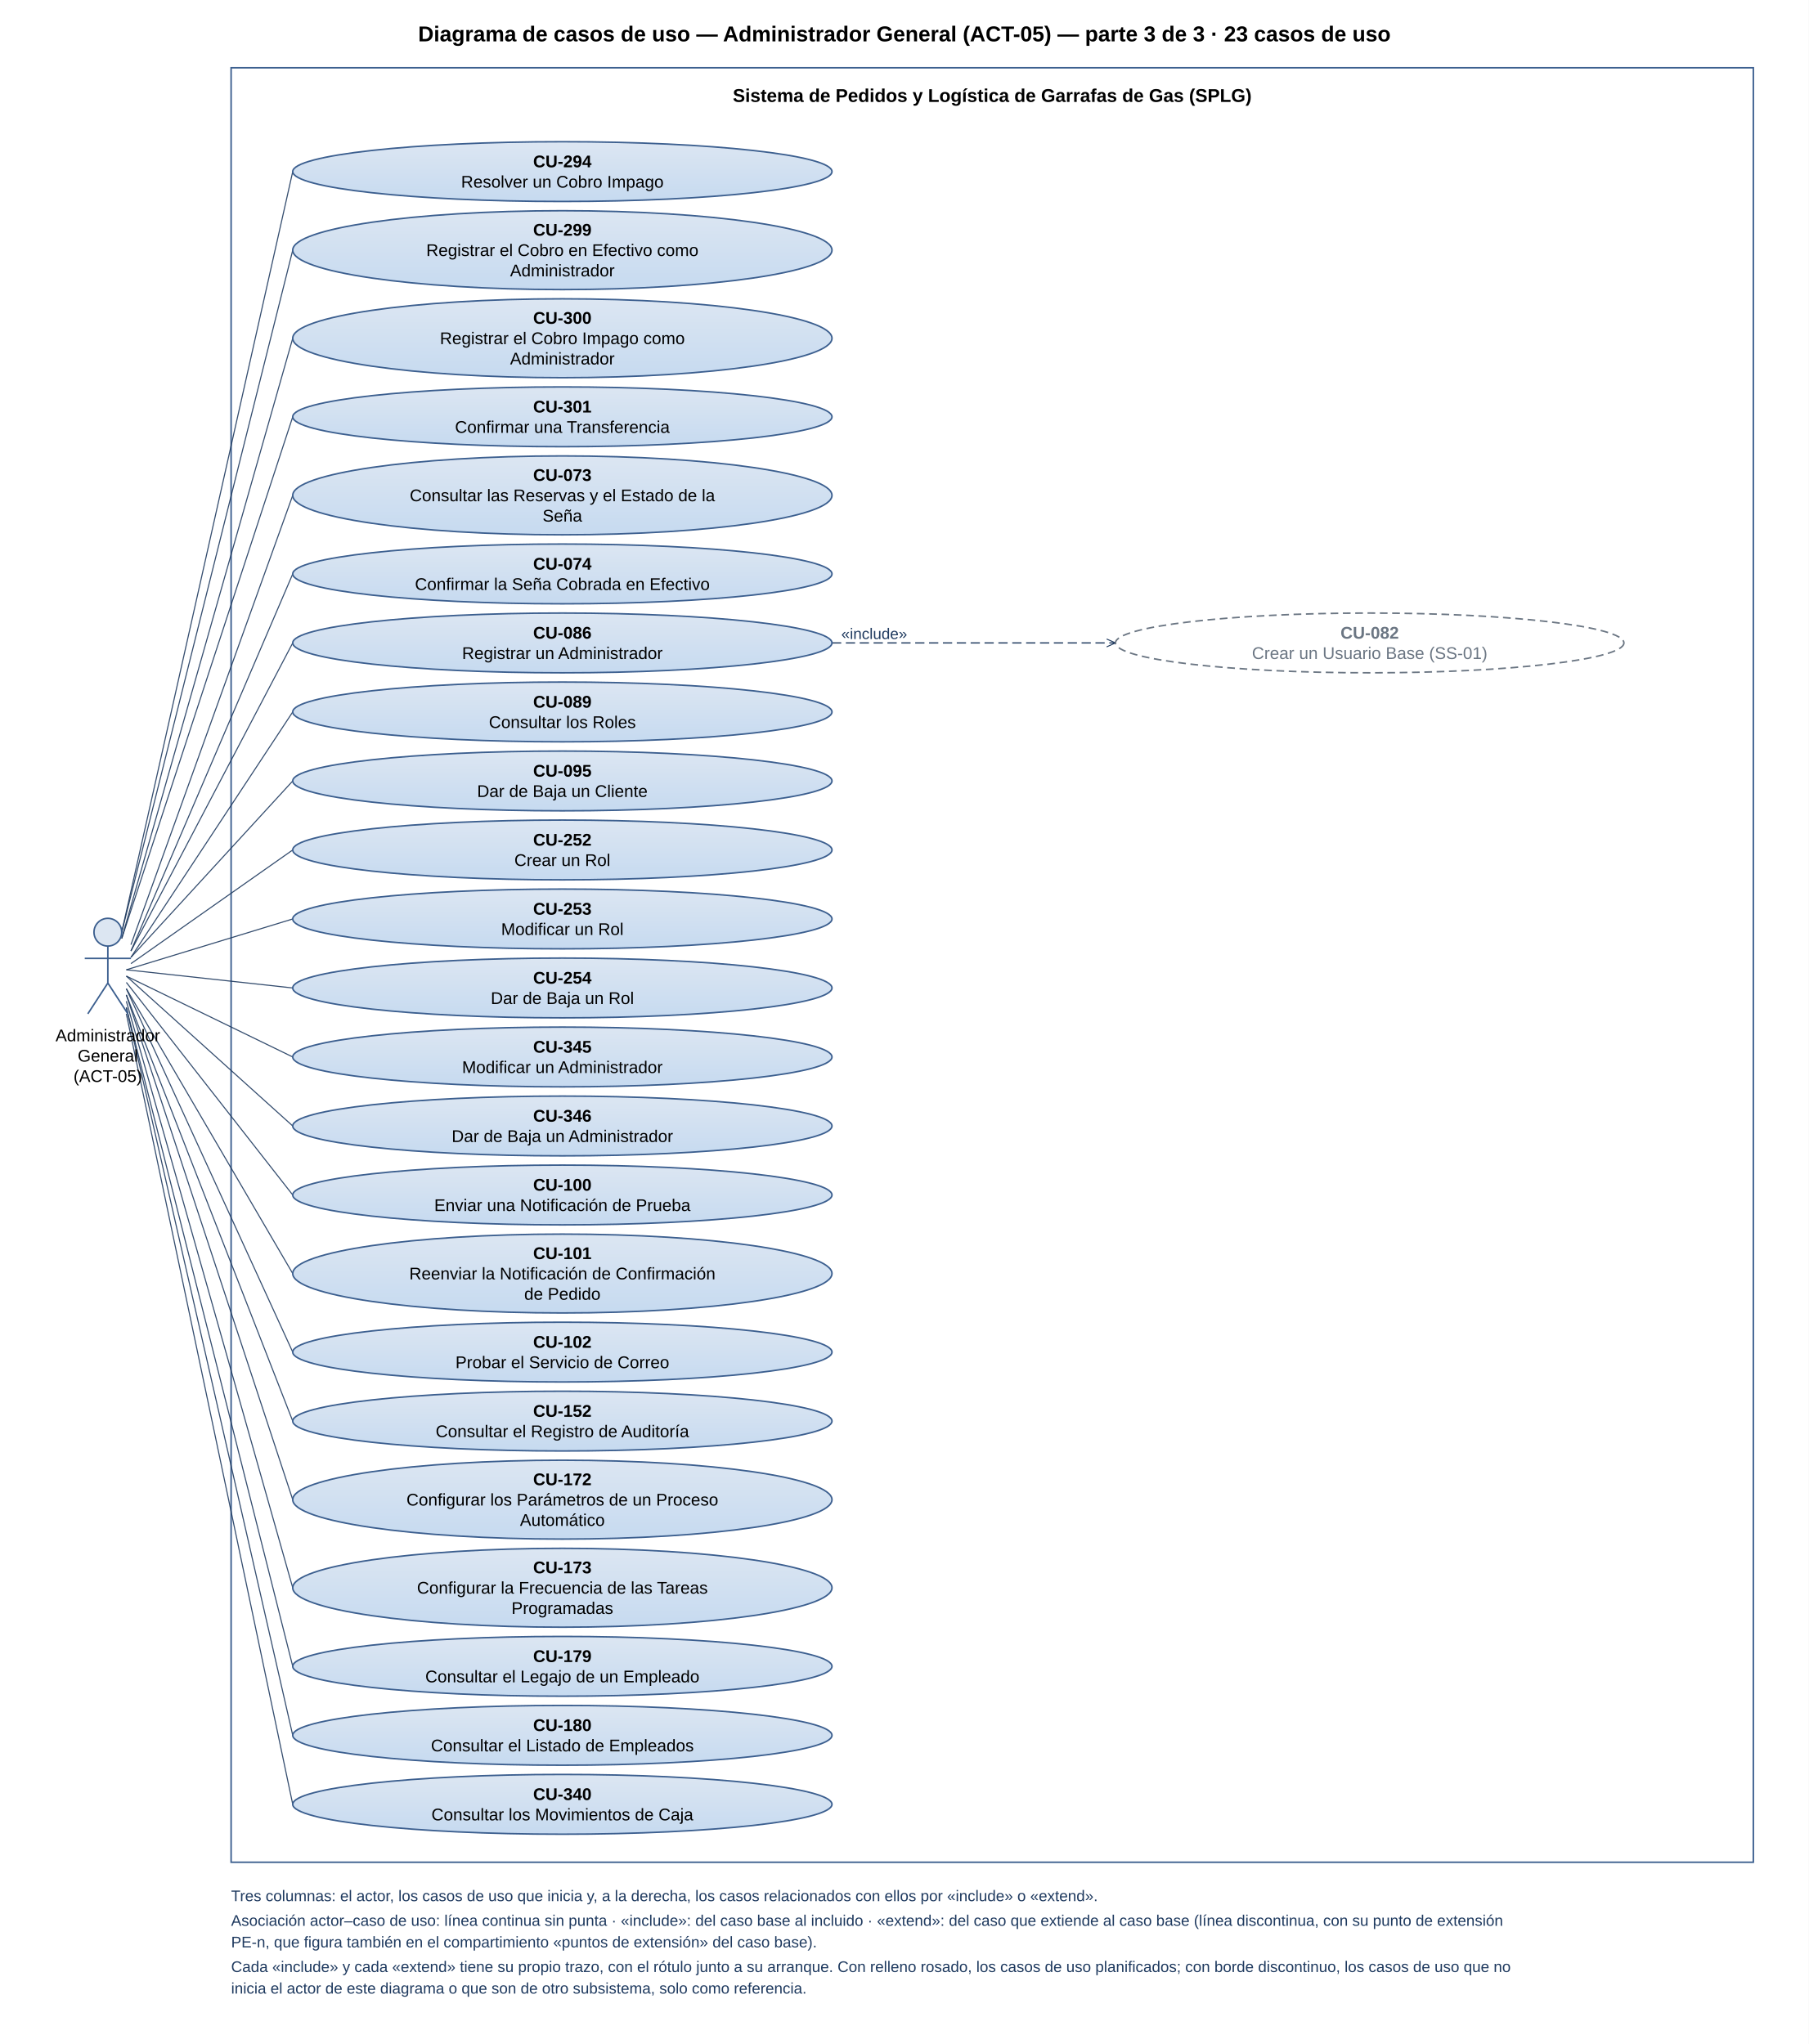
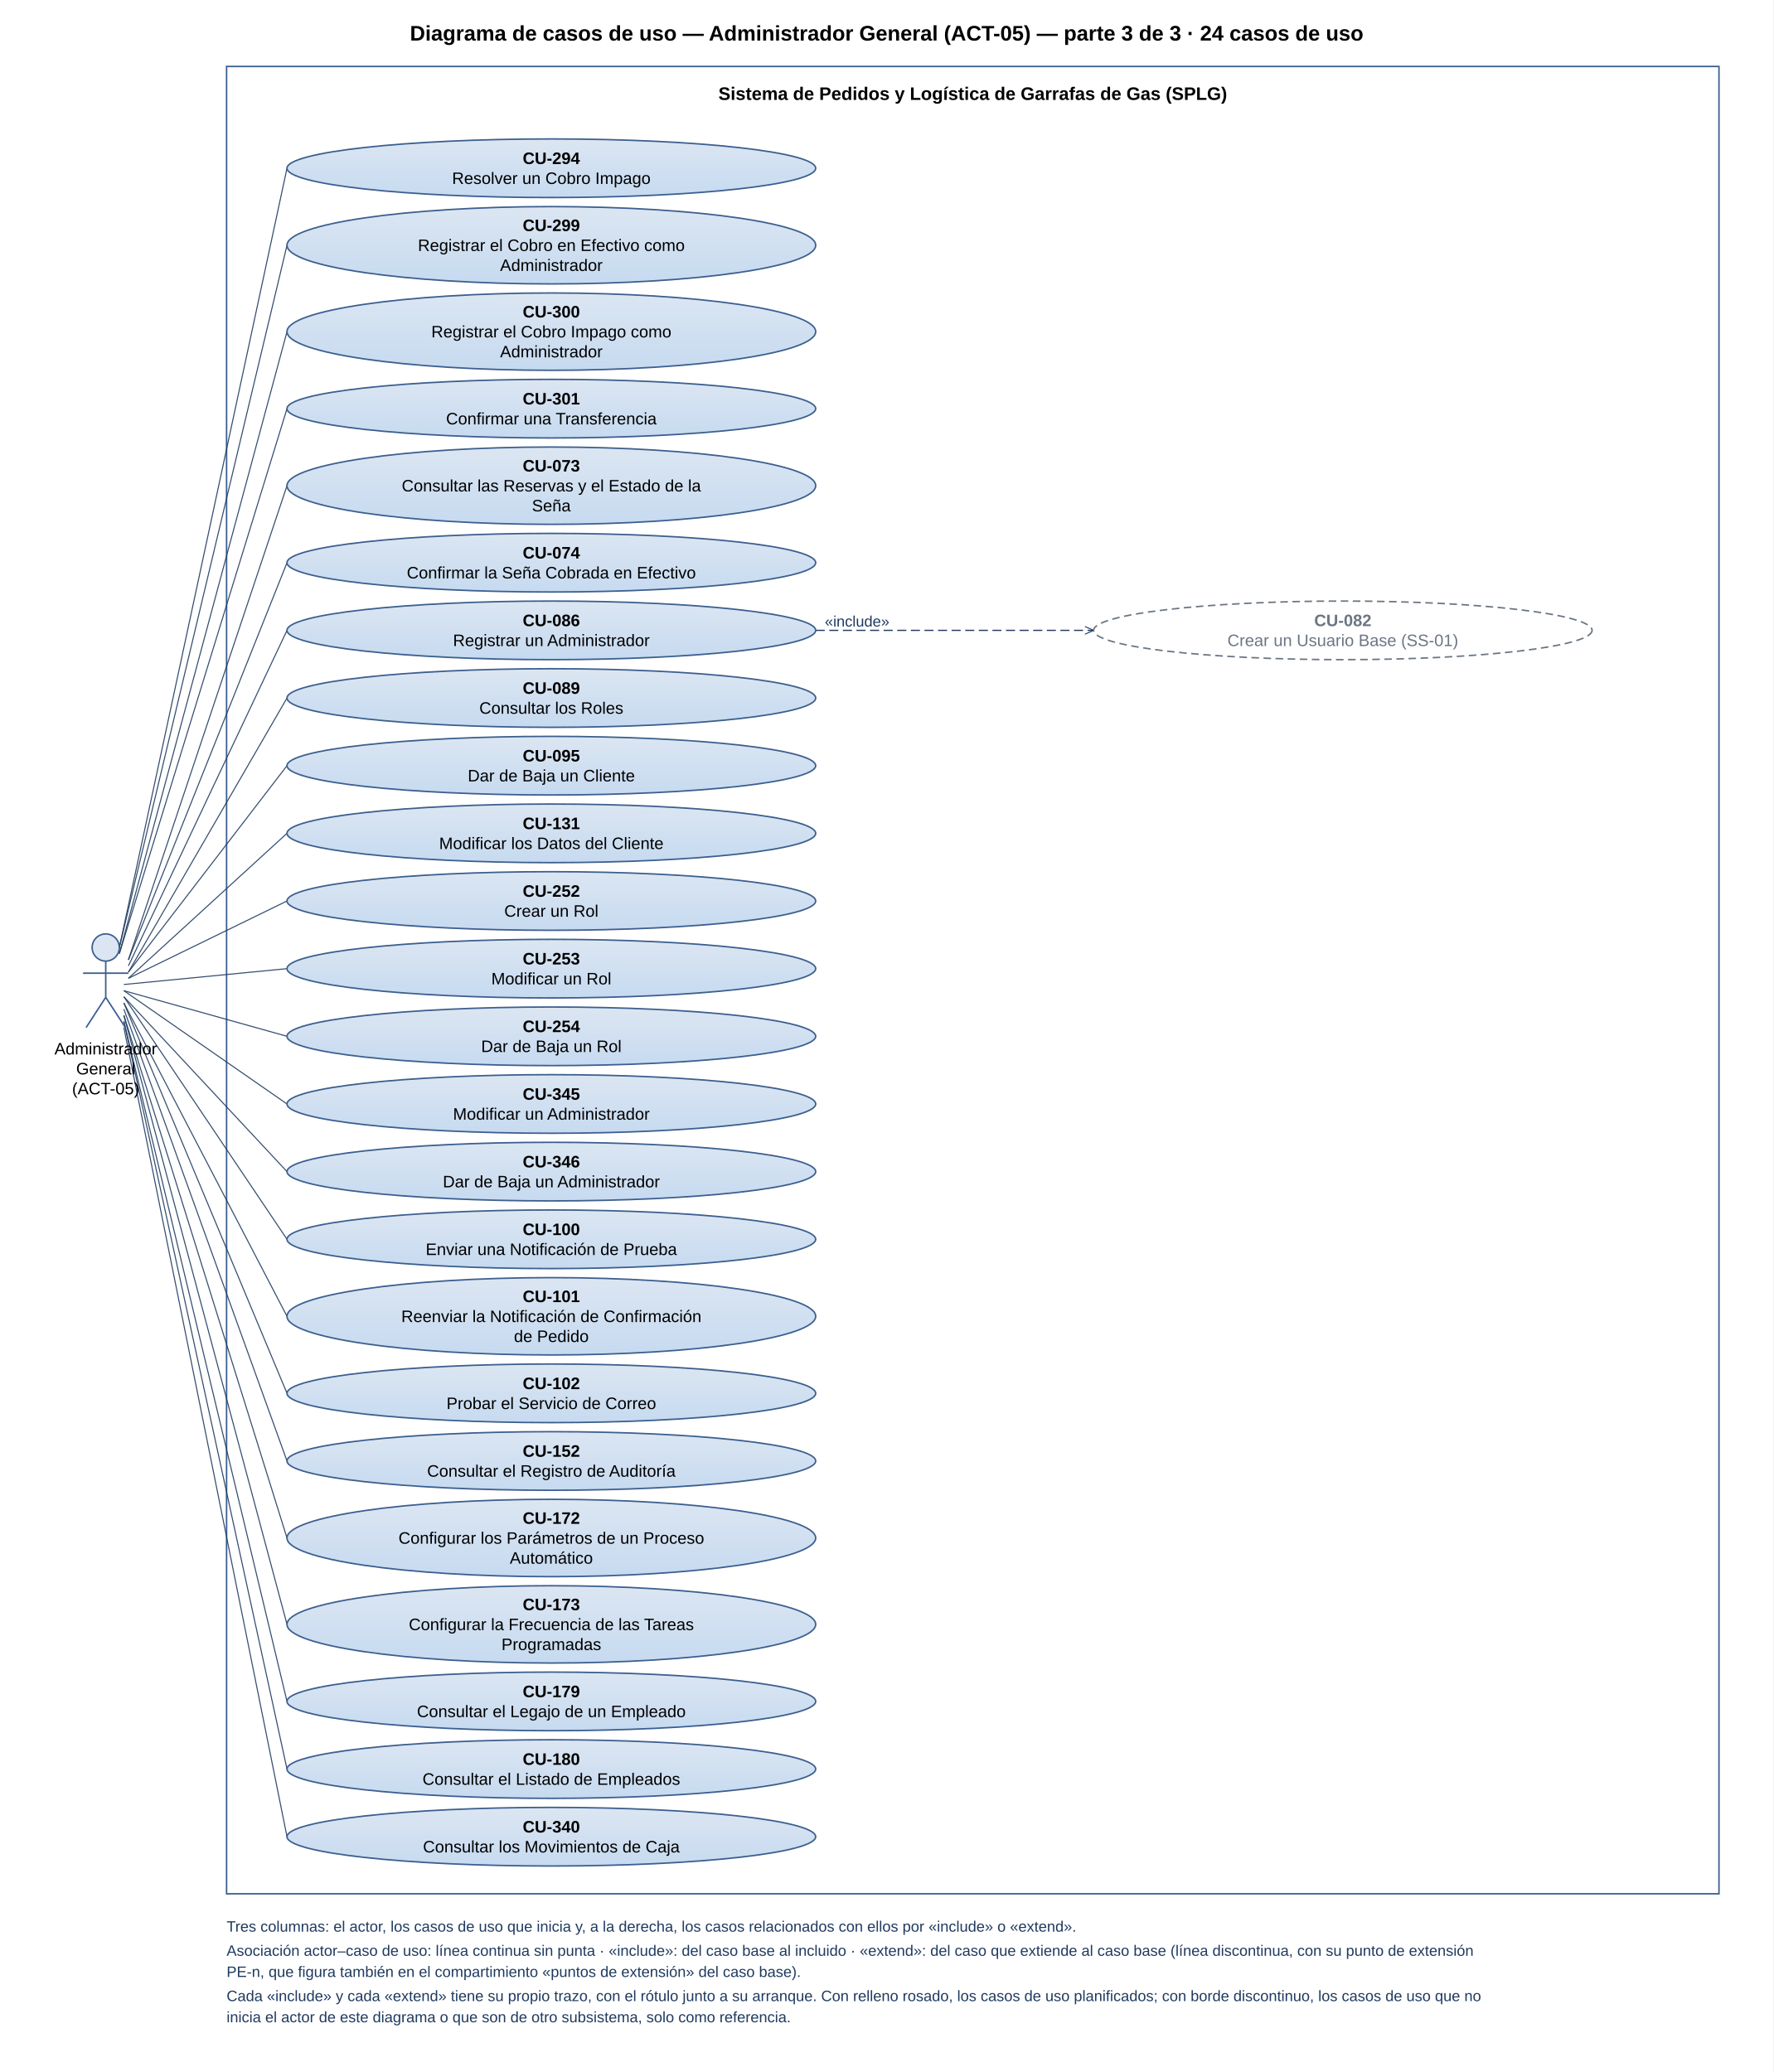
- <svg xmlns="http://www.w3.org/2000/svg" width="1174" height="1327" viewBox="0 0 1174 1327" font-family="Arial, Helvetica, sans-serif">
+ <svg xmlns="http://www.w3.org/2000/svg" width="1174" height="1372" viewBox="0 0 1174 1372" font-family="Arial, Helvetica, sans-serif">
  <defs>
    <marker id="abre" viewBox="0 0 10 10" refX="9" refY="5" markerWidth="8" markerHeight="8" orient="auto">
      <path d="M0 1 L9 5 L0 9" fill="none" stroke="#1F3A5F" stroke-width="1" />
    </marker>
    <marker id="hueco" viewBox="0 0 12 12" refX="11" refY="6" markerWidth="11" markerHeight="11" orient="auto">
      <path d="M1 1 L11 6 L1 11 Z" fill="#FFFFFF" stroke="#1F3A5F" stroke-width="1" />
    </marker>
    <linearGradient id="vp" x1="0" y1="0" x2="0" y2="1">
      <stop offset="0" stop-color="#DCE6F2" />
      <stop offset="1" stop-color="#C6DAF0" />
    </linearGradient>
  </defs>
  <rect width="100%" height="100%" fill="#FFFFFF" />
-   <text x="587.0" y="22.0" font-size="14" text-anchor="middle" dominant-baseline="central" fill="#000000" font-weight="bold">Diagrama de casos de uso — Administrador General (ACT-05) — parte 3 de 3 · 23 casos de uso</text>
-   <rect class="limite" data-x="150" data-y="44" data-w="988" data-h="1165" x="150" y="44" width="988" height="1165" fill="#FFFFFF" stroke="#3C5F8F" stroke-width="1.0" />
+   <text x="587.0" y="22.0" font-size="14" text-anchor="middle" dominant-baseline="central" fill="#000000" font-weight="bold">Diagrama de casos de uso — Administrador General (ACT-05) — parte 3 de 3 · 24 casos de uso</text>
+   <rect class="limite" data-x="150" data-y="44" data-w="988" data-h="1210" x="150" y="44" width="988" height="1210" fill="#FFFFFF" stroke="#3C5F8F" stroke-width="1.0" />
  <text x="644.0" y="62.0" font-size="12" text-anchor="middle" dominant-baseline="central" fill="#000000" font-weight="bold">Sistema de Pedidos y Logística de Garrafas de Gas (SPLG)</text>
-   <path class="asoc" data-act="05" data-cu="CU-294" data-rol="principal" d="M79.0 605.2 L190.0 111.4" fill="none" stroke="#1F3A5F" stroke-width="0.7" opacity="0.9" />
-   <path class="asoc" data-act="05" data-cu="CU-299" data-rol="principal" d="M79.0 605.2 L190.0 162.4" fill="none" stroke="#1F3A5F" stroke-width="0.7" opacity="0.9" />
-   <path class="asoc" data-act="05" data-cu="CU-300" data-rol="principal" d="M79.0 609.3 L190.0 219.6" fill="none" stroke="#1F3A5F" stroke-width="0.7" opacity="0.9" />
-   <path class="asoc" data-act="05" data-cu="CU-301" data-rol="principal" d="M79.0 609.3 L190.0 270.6" fill="none" stroke="#1F3A5F" stroke-width="0.7" opacity="0.9" />
-   <path class="asoc" data-act="05" data-cu="CU-073" data-rol="principal" d="M85.0 613.3 L190.0 321.6" fill="none" stroke="#1F3A5F" stroke-width="0.7" opacity="0.9" />
-   <path class="asoc" data-act="05" data-cu="CU-074" data-rol="principal" d="M85.0 617.4 L190.0 372.6" fill="none" stroke="#1F3A5F" stroke-width="0.7" opacity="0.9" />
-   <path class="asoc" data-act="05" data-cu="CU-086" data-rol="principal" d="M85.0 617.4 L190.0 417.4" fill="none" stroke="#1F3A5F" stroke-width="0.7" opacity="0.9" />
-   <path class="asoc" data-act="05" data-cu="CU-089" data-rol="principal" d="M85.0 621.5 L190.0 462.2" fill="none" stroke="#1F3A5F" stroke-width="0.7" opacity="0.9" />
-   <path class="asoc" data-act="05" data-cu="CU-095" data-rol="principal" d="M85.0 621.5 L190.0 507.0" fill="none" stroke="#1F3A5F" stroke-width="0.7" opacity="0.9" />
-   <path class="asoc" data-act="05" data-cu="CU-252" data-rol="principal" d="M85.0 625.6 L190.0 551.8" fill="none" stroke="#1F3A5F" stroke-width="0.7" opacity="0.9" />
-   <path class="asoc" data-act="05" data-cu="CU-253" data-rol="principal" d="M82.0 629.6 L190.0 596.6" fill="none" stroke="#1F3A5F" stroke-width="0.7" opacity="0.9" />
-   <path class="asoc" data-act="05" data-cu="CU-254" data-rol="principal" d="M82.0 629.6 L190.0 641.4" fill="none" stroke="#1F3A5F" stroke-width="0.7" opacity="0.9" />
-   <path class="asoc" data-act="05" data-cu="CU-345" data-rol="principal" d="M82.0 633.7 L190.0 686.2" fill="none" stroke="#1F3A5F" stroke-width="0.7" opacity="0.9" />
-   <path class="asoc" data-act="05" data-cu="CU-346" data-rol="principal" d="M82.0 633.7 L190.0 731.0" fill="none" stroke="#1F3A5F" stroke-width="0.7" opacity="0.9" />
-   <path class="asoc" data-act="05" data-cu="CU-100" data-rol="principal" d="M82.0 637.8 L190.0 775.8" fill="none" stroke="#1F3A5F" stroke-width="0.7" opacity="0.9" />
-   <path class="asoc" data-act="05" data-cu="CU-101" data-rol="principal" d="M82.0 641.9 L190.0 826.8" fill="none" stroke="#1F3A5F" stroke-width="0.7" opacity="0.9" />
-   <path class="asoc" data-act="05" data-cu="CU-102" data-rol="principal" d="M82.0 641.9 L190.0 877.8" fill="none" stroke="#1F3A5F" stroke-width="0.7" opacity="0.9" />
-   <path class="asoc" data-act="05" data-cu="CU-152" data-rol="principal" d="M82.0 645.9 L190.0 922.6" fill="none" stroke="#1F3A5F" stroke-width="0.7" opacity="0.9" />
-   <path class="asoc" data-act="05" data-cu="CU-172" data-rol="principal" d="M82.0 645.9 L190.0 973.6" fill="none" stroke="#1F3A5F" stroke-width="0.7" opacity="0.9" />
-   <path class="asoc" data-act="05" data-cu="CU-173" data-rol="principal" d="M82.0 650.0 L190.0 1030.8" fill="none" stroke="#1F3A5F" stroke-width="0.7" opacity="0.9" />
-   <path class="asoc" data-act="05" data-cu="CU-179" data-rol="principal" d="M82.0 654.1 L190.0 1081.8" fill="none" stroke="#1F3A5F" stroke-width="0.7" opacity="0.9" />
-   <path class="asoc" data-act="05" data-cu="CU-180" data-rol="principal" d="M82.0 654.1 L190.0 1126.6" fill="none" stroke="#1F3A5F" stroke-width="0.7" opacity="0.9" />
-   <path class="asoc" data-act="05" data-cu="CU-340" data-rol="principal" d="M82.0 658.2 L190.0 1171.4" fill="none" stroke="#1F3A5F" stroke-width="0.7" opacity="0.9" />
+   <path class="asoc" data-act="05" data-cu="CU-294" data-rol="principal" d="M79.0 627.4 L190.0 111.4" fill="none" stroke="#1F3A5F" stroke-width="0.7" opacity="0.9" />
+   <path class="asoc" data-act="05" data-cu="CU-299" data-rol="principal" d="M79.0 627.4 L190.0 162.4" fill="none" stroke="#1F3A5F" stroke-width="0.7" opacity="0.9" />
+   <path class="asoc" data-act="05" data-cu="CU-300" data-rol="principal" d="M79.0 631.5 L190.0 219.6" fill="none" stroke="#1F3A5F" stroke-width="0.7" opacity="0.9" />
+   <path class="asoc" data-act="05" data-cu="CU-301" data-rol="principal" d="M79.0 631.5 L190.0 270.6" fill="none" stroke="#1F3A5F" stroke-width="0.7" opacity="0.9" />
+   <path class="asoc" data-act="05" data-cu="CU-073" data-rol="principal" d="M85.0 635.6 L190.0 321.6" fill="none" stroke="#1F3A5F" stroke-width="0.7" opacity="0.9" />
+   <path class="asoc" data-act="05" data-cu="CU-074" data-rol="principal" d="M85.0 635.6 L190.0 372.6" fill="none" stroke="#1F3A5F" stroke-width="0.7" opacity="0.9" />
+   <path class="asoc" data-act="05" data-cu="CU-086" data-rol="principal" d="M85.0 639.6 L190.0 417.4" fill="none" stroke="#1F3A5F" stroke-width="0.7" opacity="0.9" />
+   <path class="asoc" data-act="05" data-cu="CU-089" data-rol="principal" d="M85.0 643.7 L190.0 462.2" fill="none" stroke="#1F3A5F" stroke-width="0.7" opacity="0.9" />
+   <path class="asoc" data-act="05" data-cu="CU-095" data-rol="principal" d="M85.0 643.7 L190.0 507.0" fill="none" stroke="#1F3A5F" stroke-width="0.7" opacity="0.9" />
+   <path class="asoc" data-act="05" data-cu="CU-131" data-rol="principal" d="M85.0 647.8 L190.0 551.8" fill="none" stroke="#1F3A5F" stroke-width="0.7" opacity="0.9" />
+   <path class="asoc" data-act="05" data-cu="CU-252" data-rol="principal" d="M85.0 647.8 L190.0 596.6" fill="none" stroke="#1F3A5F" stroke-width="0.7" opacity="0.9" />
+   <path class="asoc" data-act="05" data-cu="CU-253" data-rol="principal" d="M82.0 651.9 L190.0 641.4" fill="none" stroke="#1F3A5F" stroke-width="0.7" opacity="0.9" />
+   <path class="asoc" data-act="05" data-cu="CU-254" data-rol="principal" d="M82.0 656.0 L190.0 686.2" fill="none" stroke="#1F3A5F" stroke-width="0.7" opacity="0.9" />
+   <path class="asoc" data-act="05" data-cu="CU-345" data-rol="principal" d="M82.0 656.0 L190.0 731.0" fill="none" stroke="#1F3A5F" stroke-width="0.7" opacity="0.9" />
+   <path class="asoc" data-act="05" data-cu="CU-346" data-rol="principal" d="M82.0 660.0 L190.0 775.8" fill="none" stroke="#1F3A5F" stroke-width="0.7" opacity="0.9" />
+   <path class="asoc" data-act="05" data-cu="CU-100" data-rol="principal" d="M82.0 660.0 L190.0 820.6" fill="none" stroke="#1F3A5F" stroke-width="0.7" opacity="0.9" />
+   <path class="asoc" data-act="05" data-cu="CU-101" data-rol="principal" d="M82.0 664.1 L190.0 871.6" fill="none" stroke="#1F3A5F" stroke-width="0.7" opacity="0.9" />
+   <path class="asoc" data-act="05" data-cu="CU-102" data-rol="principal" d="M82.0 664.1 L190.0 922.6" fill="none" stroke="#1F3A5F" stroke-width="0.7" opacity="0.9" />
+   <path class="asoc" data-act="05" data-cu="CU-152" data-rol="principal" d="M82.0 668.2 L190.0 967.4" fill="none" stroke="#1F3A5F" stroke-width="0.7" opacity="0.9" />
+   <path class="asoc" data-act="05" data-cu="CU-172" data-rol="principal" d="M82.0 672.3 L190.0 1018.4" fill="none" stroke="#1F3A5F" stroke-width="0.7" opacity="0.9" />
+   <path class="asoc" data-act="05" data-cu="CU-173" data-rol="principal" d="M82.0 672.3 L190.0 1075.6" fill="none" stroke="#1F3A5F" stroke-width="0.7" opacity="0.9" />
+   <path class="asoc" data-act="05" data-cu="CU-179" data-rol="principal" d="M82.0 676.3 L190.0 1126.6" fill="none" stroke="#1F3A5F" stroke-width="0.7" opacity="0.9" />
+   <path class="asoc" data-act="05" data-cu="CU-180" data-rol="principal" d="M82.0 676.3 L190.0 1171.4" fill="none" stroke="#1F3A5F" stroke-width="0.7" opacity="0.9" />
+   <path class="asoc" data-act="05" data-cu="CU-340" data-rol="principal" d="M82.0 680.4 L190.0 1216.2" fill="none" stroke="#1F3A5F" stroke-width="0.7" opacity="0.9" />
  <path class="rel" data-tipo="include" data-desde="CU-086" data-hasta="CU-082" d="M540.0 417.4 H640.0 V417.4 H724.0" fill="none" stroke="#1F3A5F" stroke-width="0.8" stroke-dasharray="6 3" marker-end="url(#abre)" />
  <g class="etiqueta" data-tipo="include" data-desde="CU-086" data-hasta="CU-082">
    <text x="546.0" y="411.4" font-size="10" text-anchor="start" dominant-baseline="central" fill="#1F3A5F">«include»</text>
  </g>
  <g class="cu" data-cu="CU-294" data-x="365" data-y="111">
    <ellipse cx="365.0" cy="111.4" rx="175" ry="19.4" fill="url(#vp)" stroke="#3C5F8F" stroke-width="1.0" />
    <text x="365.0" y="104.8" font-size="11" text-anchor="middle" dominant-baseline="central" fill="#000000" font-weight="bold">CU-294</text>
    <text x="365.0" y="118.0" font-size="11" text-anchor="middle" dominant-baseline="central" fill="#000000">Resolver un Cobro Impago</text>
  </g>
  <g class="cu" data-cu="CU-299" data-x="365" data-y="162">
    <ellipse cx="365.0" cy="162.4" rx="175" ry="25.6" fill="url(#vp)" stroke="#3C5F8F" stroke-width="1.0" />
    <text x="365.0" y="149.2" font-size="11" text-anchor="middle" dominant-baseline="central" fill="#000000" font-weight="bold">CU-299</text>
    <text x="365.0" y="162.4" font-size="11" text-anchor="middle" dominant-baseline="central" fill="#000000">Registrar el Cobro en Efectivo como</text>
    <text x="365.0" y="175.6" font-size="11" text-anchor="middle" dominant-baseline="central" fill="#000000">Administrador</text>
  </g>
  <g class="cu" data-cu="CU-300" data-x="365" data-y="220">
    <ellipse cx="365.0" cy="219.6" rx="175" ry="25.6" fill="url(#vp)" stroke="#3C5F8F" stroke-width="1.0" />
    <text x="365.0" y="206.4" font-size="11" text-anchor="middle" dominant-baseline="central" fill="#000000" font-weight="bold">CU-300</text>
    <text x="365.0" y="219.6" font-size="11" text-anchor="middle" dominant-baseline="central" fill="#000000">Registrar el Cobro Impago como</text>
    <text x="365.0" y="232.8" font-size="11" text-anchor="middle" dominant-baseline="central" fill="#000000">Administrador</text>
  </g>
  <g class="cu" data-cu="CU-301" data-x="365" data-y="271">
    <ellipse cx="365.0" cy="270.6" rx="175" ry="19.4" fill="url(#vp)" stroke="#3C5F8F" stroke-width="1.0" />
    <text x="365.0" y="264.0" font-size="11" text-anchor="middle" dominant-baseline="central" fill="#000000" font-weight="bold">CU-301</text>
    <text x="365.0" y="277.2" font-size="11" text-anchor="middle" dominant-baseline="central" fill="#000000">Confirmar una Transferencia</text>
  </g>
  <g class="cu" data-cu="CU-073" data-x="365" data-y="322">
    <ellipse cx="365.0" cy="321.6" rx="175" ry="25.6" fill="url(#vp)" stroke="#3C5F8F" stroke-width="1.0" />
    <text x="365.0" y="308.4" font-size="11" text-anchor="middle" dominant-baseline="central" fill="#000000" font-weight="bold">CU-073</text>
    <text x="365.0" y="321.6" font-size="11" text-anchor="middle" dominant-baseline="central" fill="#000000">Consultar las Reservas y el Estado de la</text>
    <text x="365.0" y="334.8" font-size="11" text-anchor="middle" dominant-baseline="central" fill="#000000">Seña</text>
  </g>
  <g class="cu" data-cu="CU-074" data-x="365" data-y="373">
    <ellipse cx="365.0" cy="372.6" rx="175" ry="19.4" fill="url(#vp)" stroke="#3C5F8F" stroke-width="1.0" />
    <text x="365.0" y="366.0" font-size="11" text-anchor="middle" dominant-baseline="central" fill="#000000" font-weight="bold">CU-074</text>
    <text x="365.0" y="379.2" font-size="11" text-anchor="middle" dominant-baseline="central" fill="#000000">Confirmar la Seña Cobrada en Efectivo</text>
  </g>
  <g class="cu" data-cu="CU-086" data-x="365" data-y="417">
    <ellipse cx="365.0" cy="417.4" rx="175" ry="19.4" fill="url(#vp)" stroke="#3C5F8F" stroke-width="1.0" />
    <text x="365.0" y="410.8" font-size="11" text-anchor="middle" dominant-baseline="central" fill="#000000" font-weight="bold">CU-086</text>
    <text x="365.0" y="424.0" font-size="11" text-anchor="middle" dominant-baseline="central" fill="#000000">Registrar un Administrador</text>
  </g>
  <g class="cu" data-cu="CU-089" data-x="365" data-y="462">
    <ellipse cx="365.0" cy="462.2" rx="175" ry="19.4" fill="url(#vp)" stroke="#3C5F8F" stroke-width="1.0" />
    <text x="365.0" y="455.6" font-size="11" text-anchor="middle" dominant-baseline="central" fill="#000000" font-weight="bold">CU-089</text>
    <text x="365.0" y="468.8" font-size="11" text-anchor="middle" dominant-baseline="central" fill="#000000">Consultar los Roles</text>
  </g>
  <g class="cu" data-cu="CU-095" data-x="365" data-y="507">
    <ellipse cx="365.0" cy="507.0" rx="175" ry="19.4" fill="url(#vp)" stroke="#3C5F8F" stroke-width="1.0" />
    <text x="365.0" y="500.4" font-size="11" text-anchor="middle" dominant-baseline="central" fill="#000000" font-weight="bold">CU-095</text>
    <text x="365.0" y="513.6" font-size="11" text-anchor="middle" dominant-baseline="central" fill="#000000">Dar de Baja un Cliente</text>
  </g>
-   <g class="cu" data-cu="CU-252" data-x="365" data-y="552">
+   <g class="cu" data-cu="CU-131" data-x="365" data-y="552">
    <ellipse cx="365.0" cy="551.8" rx="175" ry="19.4" fill="url(#vp)" stroke="#3C5F8F" stroke-width="1.0" />
-     <text x="365.0" y="545.2" font-size="11" text-anchor="middle" dominant-baseline="central" fill="#000000" font-weight="bold">CU-252</text>
-     <text x="365.0" y="558.4" font-size="11" text-anchor="middle" dominant-baseline="central" fill="#000000">Crear un Rol</text>
+     <text x="365.0" y="545.2" font-size="11" text-anchor="middle" dominant-baseline="central" fill="#000000" font-weight="bold">CU-131</text>
+     <text x="365.0" y="558.4" font-size="11" text-anchor="middle" dominant-baseline="central" fill="#000000">Modificar los Datos del Cliente</text>
  </g>
-   <g class="cu" data-cu="CU-253" data-x="365" data-y="597">
+   <g class="cu" data-cu="CU-252" data-x="365" data-y="597">
    <ellipse cx="365.0" cy="596.6" rx="175" ry="19.4" fill="url(#vp)" stroke="#3C5F8F" stroke-width="1.0" />
-     <text x="365.0" y="590.0" font-size="11" text-anchor="middle" dominant-baseline="central" fill="#000000" font-weight="bold">CU-253</text>
-     <text x="365.0" y="603.2" font-size="11" text-anchor="middle" dominant-baseline="central" fill="#000000">Modificar un Rol</text>
+     <text x="365.0" y="590.0" font-size="11" text-anchor="middle" dominant-baseline="central" fill="#000000" font-weight="bold">CU-252</text>
+     <text x="365.0" y="603.2" font-size="11" text-anchor="middle" dominant-baseline="central" fill="#000000">Crear un Rol</text>
  </g>
-   <g class="cu" data-cu="CU-254" data-x="365" data-y="641">
+   <g class="cu" data-cu="CU-253" data-x="365" data-y="641">
    <ellipse cx="365.0" cy="641.4" rx="175" ry="19.4" fill="url(#vp)" stroke="#3C5F8F" stroke-width="1.0" />
-     <text x="365.0" y="634.8" font-size="11" text-anchor="middle" dominant-baseline="central" fill="#000000" font-weight="bold">CU-254</text>
-     <text x="365.0" y="648.0" font-size="11" text-anchor="middle" dominant-baseline="central" fill="#000000">Dar de Baja un Rol</text>
+     <text x="365.0" y="634.8" font-size="11" text-anchor="middle" dominant-baseline="central" fill="#000000" font-weight="bold">CU-253</text>
+     <text x="365.0" y="648.0" font-size="11" text-anchor="middle" dominant-baseline="central" fill="#000000">Modificar un Rol</text>
  </g>
-   <g class="cu" data-cu="CU-345" data-x="365" data-y="686">
+   <g class="cu" data-cu="CU-254" data-x="365" data-y="686">
    <ellipse cx="365.0" cy="686.2" rx="175" ry="19.4" fill="url(#vp)" stroke="#3C5F8F" stroke-width="1.0" />
-     <text x="365.0" y="679.6" font-size="11" text-anchor="middle" dominant-baseline="central" fill="#000000" font-weight="bold">CU-345</text>
-     <text x="365.0" y="692.8" font-size="11" text-anchor="middle" dominant-baseline="central" fill="#000000">Modificar un Administrador</text>
+     <text x="365.0" y="679.6" font-size="11" text-anchor="middle" dominant-baseline="central" fill="#000000" font-weight="bold">CU-254</text>
+     <text x="365.0" y="692.8" font-size="11" text-anchor="middle" dominant-baseline="central" fill="#000000">Dar de Baja un Rol</text>
  </g>
-   <g class="cu" data-cu="CU-346" data-x="365" data-y="731">
+   <g class="cu" data-cu="CU-345" data-x="365" data-y="731">
    <ellipse cx="365.0" cy="731.0" rx="175" ry="19.4" fill="url(#vp)" stroke="#3C5F8F" stroke-width="1.0" />
-     <text x="365.0" y="724.4" font-size="11" text-anchor="middle" dominant-baseline="central" fill="#000000" font-weight="bold">CU-346</text>
-     <text x="365.0" y="737.6" font-size="11" text-anchor="middle" dominant-baseline="central" fill="#000000">Dar de Baja un Administrador</text>
+     <text x="365.0" y="724.4" font-size="11" text-anchor="middle" dominant-baseline="central" fill="#000000" font-weight="bold">CU-345</text>
+     <text x="365.0" y="737.6" font-size="11" text-anchor="middle" dominant-baseline="central" fill="#000000">Modificar un Administrador</text>
  </g>
-   <g class="cu" data-cu="CU-100" data-x="365" data-y="776">
+   <g class="cu" data-cu="CU-346" data-x="365" data-y="776">
    <ellipse cx="365.0" cy="775.8" rx="175" ry="19.4" fill="url(#vp)" stroke="#3C5F8F" stroke-width="1.0" />
-     <text x="365.0" y="769.2" font-size="11" text-anchor="middle" dominant-baseline="central" fill="#000000" font-weight="bold">CU-100</text>
-     <text x="365.0" y="782.4" font-size="11" text-anchor="middle" dominant-baseline="central" fill="#000000">Enviar una Notificación de Prueba</text>
+     <text x="365.0" y="769.2" font-size="11" text-anchor="middle" dominant-baseline="central" fill="#000000" font-weight="bold">CU-346</text>
+     <text x="365.0" y="782.4" font-size="11" text-anchor="middle" dominant-baseline="central" fill="#000000">Dar de Baja un Administrador</text>
  </g>
-   <g class="cu" data-cu="CU-101" data-x="365" data-y="827">
-     <ellipse cx="365.0" cy="826.8" rx="175" ry="25.6" fill="url(#vp)" stroke="#3C5F8F" stroke-width="1.0" />
-     <text x="365.0" y="813.6" font-size="11" text-anchor="middle" dominant-baseline="central" fill="#000000" font-weight="bold">CU-101</text>
-     <text x="365.0" y="826.8" font-size="11" text-anchor="middle" dominant-baseline="central" fill="#000000">Reenviar la Notificación de Confirmación</text>
-     <text x="365.0" y="840.0" font-size="11" text-anchor="middle" dominant-baseline="central" fill="#000000">de Pedido</text>
+   <g class="cu" data-cu="CU-100" data-x="365" data-y="821">
+     <ellipse cx="365.0" cy="820.6" rx="175" ry="19.4" fill="url(#vp)" stroke="#3C5F8F" stroke-width="1.0" />
+     <text x="365.0" y="814.0" font-size="11" text-anchor="middle" dominant-baseline="central" fill="#000000" font-weight="bold">CU-100</text>
+     <text x="365.0" y="827.2" font-size="11" text-anchor="middle" dominant-baseline="central" fill="#000000">Enviar una Notificación de Prueba</text>
  </g>
-   <g class="cu" data-cu="CU-102" data-x="365" data-y="878">
-     <ellipse cx="365.0" cy="877.8" rx="175" ry="19.4" fill="url(#vp)" stroke="#3C5F8F" stroke-width="1.0" />
-     <text x="365.0" y="871.2" font-size="11" text-anchor="middle" dominant-baseline="central" fill="#000000" font-weight="bold">CU-102</text>
-     <text x="365.0" y="884.4" font-size="11" text-anchor="middle" dominant-baseline="central" fill="#000000">Probar el Servicio de Correo</text>
+   <g class="cu" data-cu="CU-101" data-x="365" data-y="872">
+     <ellipse cx="365.0" cy="871.6" rx="175" ry="25.6" fill="url(#vp)" stroke="#3C5F8F" stroke-width="1.0" />
+     <text x="365.0" y="858.4" font-size="11" text-anchor="middle" dominant-baseline="central" fill="#000000" font-weight="bold">CU-101</text>
+     <text x="365.0" y="871.6" font-size="11" text-anchor="middle" dominant-baseline="central" fill="#000000">Reenviar la Notificación de Confirmación</text>
+     <text x="365.0" y="884.8" font-size="11" text-anchor="middle" dominant-baseline="central" fill="#000000">de Pedido</text>
  </g>
-   <g class="cu" data-cu="CU-152" data-x="365" data-y="923">
+   <g class="cu" data-cu="CU-102" data-x="365" data-y="923">
    <ellipse cx="365.0" cy="922.6" rx="175" ry="19.4" fill="url(#vp)" stroke="#3C5F8F" stroke-width="1.0" />
-     <text x="365.0" y="916.0" font-size="11" text-anchor="middle" dominant-baseline="central" fill="#000000" font-weight="bold">CU-152</text>
-     <text x="365.0" y="929.2" font-size="11" text-anchor="middle" dominant-baseline="central" fill="#000000">Consultar el Registro de Auditoría</text>
+     <text x="365.0" y="916.0" font-size="11" text-anchor="middle" dominant-baseline="central" fill="#000000" font-weight="bold">CU-102</text>
+     <text x="365.0" y="929.2" font-size="11" text-anchor="middle" dominant-baseline="central" fill="#000000">Probar el Servicio de Correo</text>
  </g>
-   <g class="cu" data-cu="CU-172" data-x="365" data-y="974">
-     <ellipse cx="365.0" cy="973.6" rx="175" ry="25.6" fill="url(#vp)" stroke="#3C5F8F" stroke-width="1.0" />
-     <text x="365.0" y="960.4" font-size="11" text-anchor="middle" dominant-baseline="central" fill="#000000" font-weight="bold">CU-172</text>
-     <text x="365.0" y="973.6" font-size="11" text-anchor="middle" dominant-baseline="central" fill="#000000">Configurar los Parámetros de un Proceso</text>
-     <text x="365.0" y="986.8" font-size="11" text-anchor="middle" dominant-baseline="central" fill="#000000">Automático</text>
+   <g class="cu" data-cu="CU-152" data-x="365" data-y="967">
+     <ellipse cx="365.0" cy="967.4" rx="175" ry="19.4" fill="url(#vp)" stroke="#3C5F8F" stroke-width="1.0" />
+     <text x="365.0" y="960.8" font-size="11" text-anchor="middle" dominant-baseline="central" fill="#000000" font-weight="bold">CU-152</text>
+     <text x="365.0" y="974.0" font-size="11" text-anchor="middle" dominant-baseline="central" fill="#000000">Consultar el Registro de Auditoría</text>
  </g>
-   <g class="cu" data-cu="CU-173" data-x="365" data-y="1031">
-     <ellipse cx="365.0" cy="1030.8" rx="175" ry="25.6" fill="url(#vp)" stroke="#3C5F8F" stroke-width="1.0" />
-     <text x="365.0" y="1017.6" font-size="11" text-anchor="middle" dominant-baseline="central" fill="#000000" font-weight="bold">CU-173</text>
-     <text x="365.0" y="1030.8" font-size="11" text-anchor="middle" dominant-baseline="central" fill="#000000">Configurar la Frecuencia de las Tareas</text>
-     <text x="365.0" y="1044.0" font-size="11" text-anchor="middle" dominant-baseline="central" fill="#000000">Programadas</text>
+   <g class="cu" data-cu="CU-172" data-x="365" data-y="1018">
+     <ellipse cx="365.0" cy="1018.4" rx="175" ry="25.6" fill="url(#vp)" stroke="#3C5F8F" stroke-width="1.0" />
+     <text x="365.0" y="1005.2" font-size="11" text-anchor="middle" dominant-baseline="central" fill="#000000" font-weight="bold">CU-172</text>
+     <text x="365.0" y="1018.4" font-size="11" text-anchor="middle" dominant-baseline="central" fill="#000000">Configurar los Parámetros de un Proceso</text>
+     <text x="365.0" y="1031.6" font-size="11" text-anchor="middle" dominant-baseline="central" fill="#000000">Automático</text>
  </g>
-   <g class="cu" data-cu="CU-179" data-x="365" data-y="1082">
-     <ellipse cx="365.0" cy="1081.8" rx="175" ry="19.4" fill="url(#vp)" stroke="#3C5F8F" stroke-width="1.0" />
-     <text x="365.0" y="1075.2" font-size="11" text-anchor="middle" dominant-baseline="central" fill="#000000" font-weight="bold">CU-179</text>
-     <text x="365.0" y="1088.4" font-size="11" text-anchor="middle" dominant-baseline="central" fill="#000000">Consultar el Legajo de un Empleado</text>
+   <g class="cu" data-cu="CU-173" data-x="365" data-y="1076">
+     <ellipse cx="365.0" cy="1075.6" rx="175" ry="25.6" fill="url(#vp)" stroke="#3C5F8F" stroke-width="1.0" />
+     <text x="365.0" y="1062.4" font-size="11" text-anchor="middle" dominant-baseline="central" fill="#000000" font-weight="bold">CU-173</text>
+     <text x="365.0" y="1075.6" font-size="11" text-anchor="middle" dominant-baseline="central" fill="#000000">Configurar la Frecuencia de las Tareas</text>
+     <text x="365.0" y="1088.8" font-size="11" text-anchor="middle" dominant-baseline="central" fill="#000000">Programadas</text>
  </g>
-   <g class="cu" data-cu="CU-180" data-x="365" data-y="1127">
+   <g class="cu" data-cu="CU-179" data-x="365" data-y="1127">
    <ellipse cx="365.0" cy="1126.6" rx="175" ry="19.4" fill="url(#vp)" stroke="#3C5F8F" stroke-width="1.0" />
-     <text x="365.0" y="1120.0" font-size="11" text-anchor="middle" dominant-baseline="central" fill="#000000" font-weight="bold">CU-180</text>
-     <text x="365.0" y="1133.2" font-size="11" text-anchor="middle" dominant-baseline="central" fill="#000000">Consultar el Listado de Empleados</text>
+     <text x="365.0" y="1120.0" font-size="11" text-anchor="middle" dominant-baseline="central" fill="#000000" font-weight="bold">CU-179</text>
+     <text x="365.0" y="1133.2" font-size="11" text-anchor="middle" dominant-baseline="central" fill="#000000">Consultar el Legajo de un Empleado</text>
  </g>
-   <g class="cu" data-cu="CU-340" data-x="365" data-y="1171">
+   <g class="cu" data-cu="CU-180" data-x="365" data-y="1171">
    <ellipse cx="365.0" cy="1171.4" rx="175" ry="19.4" fill="url(#vp)" stroke="#3C5F8F" stroke-width="1.0" />
-     <text x="365.0" y="1164.8" font-size="11" text-anchor="middle" dominant-baseline="central" fill="#000000" font-weight="bold">CU-340</text>
-     <text x="365.0" y="1178.0" font-size="11" text-anchor="middle" dominant-baseline="central" fill="#000000">Consultar los Movimientos de Caja</text>
+     <text x="365.0" y="1164.8" font-size="11" text-anchor="middle" dominant-baseline="central" fill="#000000" font-weight="bold">CU-180</text>
+     <text x="365.0" y="1178.0" font-size="11" text-anchor="middle" dominant-baseline="central" fill="#000000">Consultar el Listado de Empleados</text>
+   </g>
+   <g class="cu" data-cu="CU-340" data-x="365" data-y="1216">
+     <ellipse cx="365.0" cy="1216.2" rx="175" ry="19.4" fill="url(#vp)" stroke="#3C5F8F" stroke-width="1.0" />
+     <text x="365.0" y="1209.6" font-size="11" text-anchor="middle" dominant-baseline="central" fill="#000000" font-weight="bold">CU-340</text>
+     <text x="365.0" y="1222.8" font-size="11" text-anchor="middle" dominant-baseline="central" fill="#000000">Consultar los Movimientos de Caja</text>
  </g>
  <g class="cu" data-cu="CU-082" data-x="889" data-y="417">
    <ellipse cx="889.0" cy="417.4" rx="165" ry="19.4" fill="#FFFFFF" stroke="#6B7683" stroke-width="1.0" stroke-dasharray="5 3" />
    <text x="889.0" y="410.8" font-size="11" text-anchor="middle" dominant-baseline="central" fill="#6B7683" font-weight="bold">CU-082</text>
    <text x="889.0" y="424.0" font-size="11" text-anchor="middle" dominant-baseline="central" fill="#6B7683">Crear un Usuario Base (SS-01)</text>
  </g>
-   <g class="actor" data-act="05" data-x="70" data-y="605">
-     <circle cx="70.0" cy="605.2" r="9" fill="#DCE6F2" stroke="#3C5F8F" stroke-width="1.0" />
-     <path d="M70.0 614.2 V638.2 M55.0 622.2 H85.0 M70.0 638.2 L57.0 658.2 M70.0 638.2 L83.0 658.2" stroke="#3C5F8F" stroke-width="1.0" fill="none" />
-     <text x="70.0" y="672.2" font-size="11" text-anchor="middle" dominant-baseline="central" fill="#000000">Administrador</text>
-     <text x="70.0" y="685.4" font-size="11" text-anchor="middle" dominant-baseline="central" fill="#000000">General</text>
-     <text x="70.0" y="698.6" font-size="11" text-anchor="middle" dominant-baseline="central" fill="#000000">(ACT-05)</text>
+   <g class="actor" data-act="05" data-x="70" data-y="627">
+     <circle cx="70.0" cy="627.4" r="9" fill="#DCE6F2" stroke="#3C5F8F" stroke-width="1.0" />
+     <path d="M70.0 636.4 V660.4 M55.0 644.4 H85.0 M70.0 660.4 L57.0 680.4 M70.0 660.4 L83.0 680.4" stroke="#3C5F8F" stroke-width="1.0" fill="none" />
+     <text x="70.0" y="694.4" font-size="11" text-anchor="middle" dominant-baseline="central" fill="#000000">Administrador</text>
+     <text x="70.0" y="707.6" font-size="11" text-anchor="middle" dominant-baseline="central" fill="#000000">General</text>
+     <text x="70.0" y="720.8" font-size="11" text-anchor="middle" dominant-baseline="central" fill="#000000">(ACT-05)</text>
  </g>
-   <text x="150.0" y="1230.8" font-size="10" text-anchor="start" dominant-baseline="central" fill="#1F3A5F">Tres columnas: el actor, los casos de uso que inicia y, a la derecha, los casos relacionados con ellos por «include» o «extend».</text>
-   <text x="150.0" y="1246.8" font-size="10" text-anchor="start" dominant-baseline="central" fill="#1F3A5F">Asociación actor–caso de uso: línea continua sin punta · «include»: del caso base al incluido · «extend»: del caso que extiende al caso base (línea discontinua, con su punto de extensión</text>
-   <text x="150.0" y="1260.8" font-size="10" text-anchor="start" dominant-baseline="central" fill="#1F3A5F">PE-n, que figura también en el compartimiento «puntos de extensión» del caso base).</text>
-   <text x="150.0" y="1276.8" font-size="10" text-anchor="start" dominant-baseline="central" fill="#1F3A5F">Cada «include» y cada «extend» tiene su propio trazo, con el rótulo junto a su arranque. Con relleno rosado, los casos de uso planificados; con borde discontinuo, los casos de uso que no</text>
-   <text x="150.0" y="1290.8" font-size="10" text-anchor="start" dominant-baseline="central" fill="#1F3A5F">inicia el actor de este diagrama o que son de otro subsistema, solo como referencia.</text>
+   <text x="150.0" y="1275.6" font-size="10" text-anchor="start" dominant-baseline="central" fill="#1F3A5F">Tres columnas: el actor, los casos de uso que inicia y, a la derecha, los casos relacionados con ellos por «include» o «extend».</text>
+   <text x="150.0" y="1291.6" font-size="10" text-anchor="start" dominant-baseline="central" fill="#1F3A5F">Asociación actor–caso de uso: línea continua sin punta · «include»: del caso base al incluido · «extend»: del caso que extiende al caso base (línea discontinua, con su punto de extensión</text>
+   <text x="150.0" y="1305.6" font-size="10" text-anchor="start" dominant-baseline="central" fill="#1F3A5F">PE-n, que figura también en el compartimiento «puntos de extensión» del caso base).</text>
+   <text x="150.0" y="1321.6" font-size="10" text-anchor="start" dominant-baseline="central" fill="#1F3A5F">Cada «include» y cada «extend» tiene su propio trazo, con el rótulo junto a su arranque. Con relleno rosado, los casos de uso planificados; con borde discontinuo, los casos de uso que no</text>
+   <text x="150.0" y="1335.6" font-size="10" text-anchor="start" dominant-baseline="central" fill="#1F3A5F">inicia el actor de este diagrama o que son de otro subsistema, solo como referencia.</text>
</svg>
